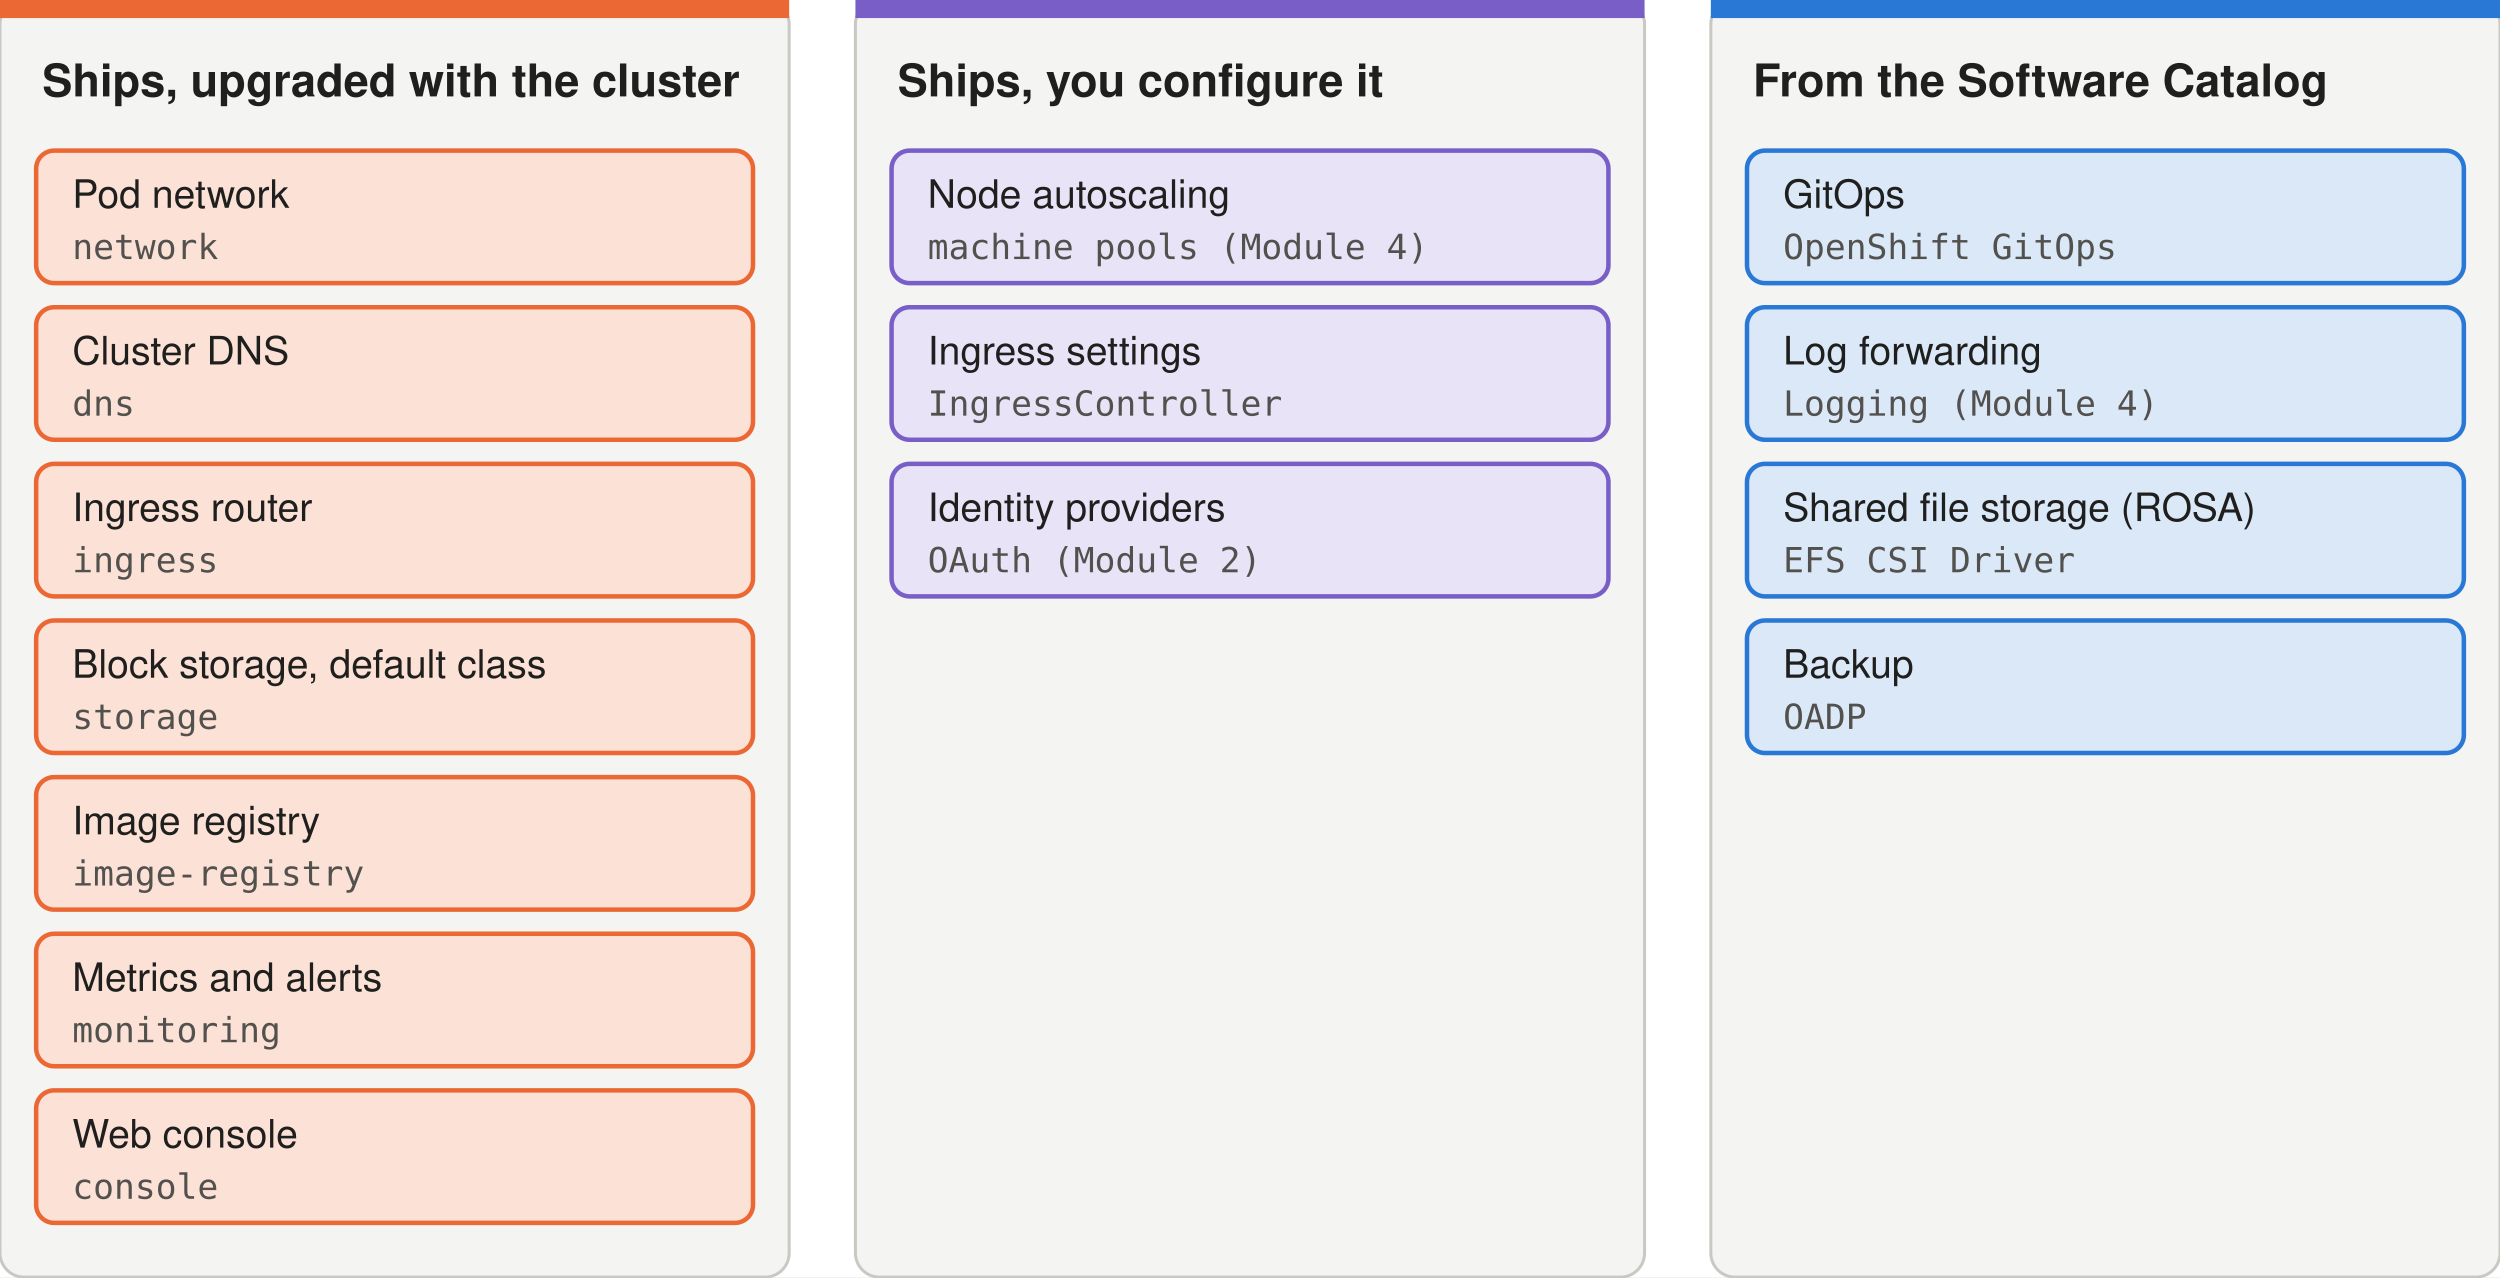
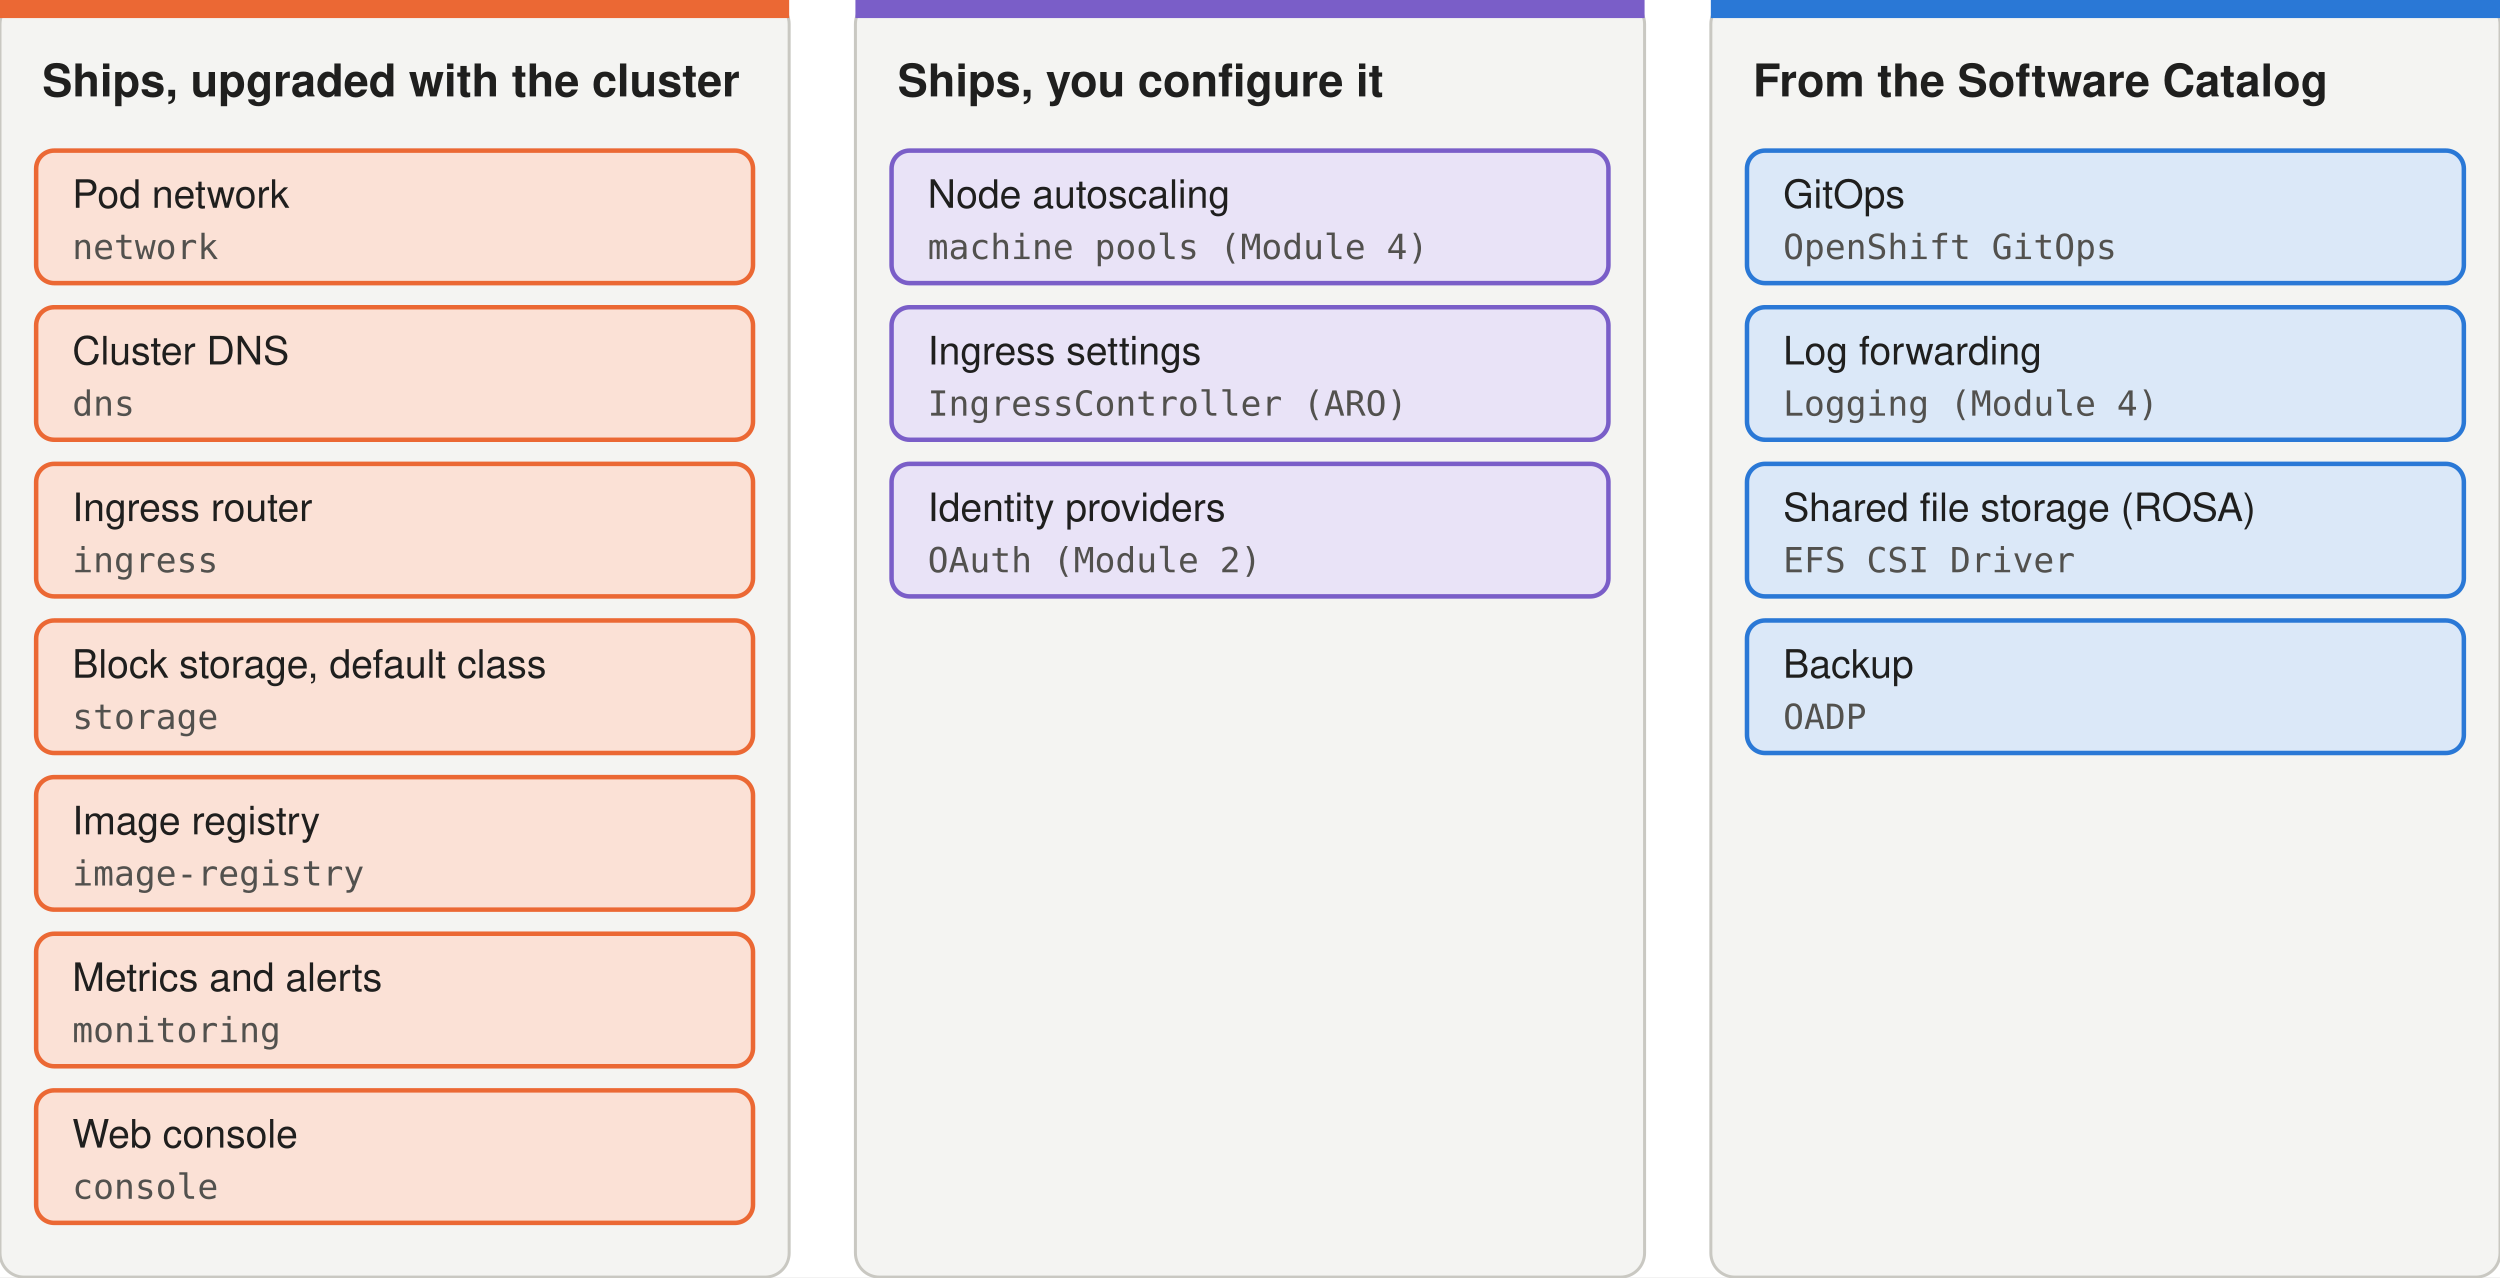
<svg xmlns="http://www.w3.org/2000/svg" width="830" height="424" viewBox="0 0 830 424" role="img" aria-labelledby="t d">
  <rect x="0" y="0" width="830" height="424" fill="#ffffff" />
  <rect x="0" y="0" width="262" height="424" rx="8" ry="8" fill="#f4f4f2" stroke="#c9c8c2" stroke-width="1" />
  <rect x="0" y="0" width="262" height="6" rx="0" ry="0" fill="#eb6834" />
  <text x="14" y="32" font-family="Red Hat Text, Helvetica, Arial, sans-serif" font-size="15" font-weight="bold" fill="#1f1f1e">Ships, upgraded with the cluster</text>
  <rect x="12" y="50" width="238" height="44" rx="6" ry="6" fill="#fbe1d6" stroke="#eb6834" stroke-width="1.5" />
  <text x="24" y="69" font-family="Red Hat Text, Helvetica, Arial, sans-serif" font-size="13" fill="#1f1f1e">Pod network</text>
  <text x="24" y="86" font-family="Red Hat Mono, Menlo, Consolas, monospace" font-size="11.5" fill="#52514e">network</text>
  <rect x="12" y="102" width="238" height="44" rx="6" ry="6" fill="#fbe1d6" stroke="#eb6834" stroke-width="1.5" />
  <text x="24" y="121" font-family="Red Hat Text, Helvetica, Arial, sans-serif" font-size="13" fill="#1f1f1e">Cluster DNS</text>
  <text x="24" y="138" font-family="Red Hat Mono, Menlo, Consolas, monospace" font-size="11.5" fill="#52514e">dns</text>
  <rect x="12" y="154" width="238" height="44" rx="6" ry="6" fill="#fbe1d6" stroke="#eb6834" stroke-width="1.5" />
  <text x="24" y="173" font-family="Red Hat Text, Helvetica, Arial, sans-serif" font-size="13" fill="#1f1f1e">Ingress router</text>
  <text x="24" y="190" font-family="Red Hat Mono, Menlo, Consolas, monospace" font-size="11.5" fill="#52514e">ingress</text>
  <rect x="12" y="206" width="238" height="44" rx="6" ry="6" fill="#fbe1d6" stroke="#eb6834" stroke-width="1.5" />
  <text x="24" y="225" font-family="Red Hat Text, Helvetica, Arial, sans-serif" font-size="13" fill="#1f1f1e">Block storage, default class</text>
  <text x="24" y="242" font-family="Red Hat Mono, Menlo, Consolas, monospace" font-size="11.5" fill="#52514e">storage</text>
  <rect x="12" y="258" width="238" height="44" rx="6" ry="6" fill="#fbe1d6" stroke="#eb6834" stroke-width="1.5" />
  <text x="24" y="277" font-family="Red Hat Text, Helvetica, Arial, sans-serif" font-size="13" fill="#1f1f1e">Image registry</text>
  <text x="24" y="294" font-family="Red Hat Mono, Menlo, Consolas, monospace" font-size="11.5" fill="#52514e">image-registry</text>
  <rect x="12" y="310" width="238" height="44" rx="6" ry="6" fill="#fbe1d6" stroke="#eb6834" stroke-width="1.5" />
  <text x="24" y="329" font-family="Red Hat Text, Helvetica, Arial, sans-serif" font-size="13" fill="#1f1f1e">Metrics and alerts</text>
  <text x="24" y="346" font-family="Red Hat Mono, Menlo, Consolas, monospace" font-size="11.5" fill="#52514e">monitoring</text>
  <rect x="12" y="362" width="238" height="44" rx="6" ry="6" fill="#fbe1d6" stroke="#eb6834" stroke-width="1.5" />
  <text x="24" y="381" font-family="Red Hat Text, Helvetica, Arial, sans-serif" font-size="13" fill="#1f1f1e">Web console</text>
  <text x="24" y="398" font-family="Red Hat Mono, Menlo, Consolas, monospace" font-size="11.5" fill="#52514e">console</text>
  <rect x="284" y="0" width="262" height="424" rx="8" ry="8" fill="#f4f4f2" stroke="#c9c8c2" stroke-width="1" />
  <rect x="284" y="0" width="262" height="6" rx="0" ry="0" fill="#7a5ec8" />
  <text x="298" y="32" font-family="Red Hat Text, Helvetica, Arial, sans-serif" font-size="15" font-weight="bold" fill="#1f1f1e">Ships, you configure it</text>
  <rect x="296" y="50" width="238" height="44" rx="6" ry="6" fill="#e9e3f7" stroke="#7a5ec8" stroke-width="1.5" />
  <text x="308" y="69" font-family="Red Hat Text, Helvetica, Arial, sans-serif" font-size="13" fill="#1f1f1e">Node autoscaling</text>
  <text x="308" y="86" font-family="Red Hat Mono, Menlo, Consolas, monospace" font-size="11.5" fill="#52514e">machine pools (Module 4)</text>
  <rect x="296" y="102" width="238" height="44" rx="6" ry="6" fill="#e9e3f7" stroke="#7a5ec8" stroke-width="1.5" />
  <text x="308" y="121" font-family="Red Hat Text, Helvetica, Arial, sans-serif" font-size="13" fill="#1f1f1e">Ingress settings</text>
-   <text x="308" y="138" font-family="Red Hat Mono, Menlo, Consolas, monospace" font-size="11.5" fill="#52514e">IngressController</text>
+   <text x="308" y="138" font-family="Red Hat Mono, Menlo, Consolas, monospace" font-size="11.5" fill="#52514e">IngressController (ARO)</text>
  <rect x="296" y="154" width="238" height="44" rx="6" ry="6" fill="#e9e3f7" stroke="#7a5ec8" stroke-width="1.5" />
  <text x="308" y="173" font-family="Red Hat Text, Helvetica, Arial, sans-serif" font-size="13" fill="#1f1f1e">Identity providers</text>
  <text x="308" y="190" font-family="Red Hat Mono, Menlo, Consolas, monospace" font-size="11.5" fill="#52514e">OAuth (Module 2)</text>
  <rect x="568" y="0" width="262" height="424" rx="8" ry="8" fill="#f4f4f2" stroke="#c9c8c2" stroke-width="1" />
  <rect x="568" y="0" width="262" height="6" rx="0" ry="0" fill="#2a78d6" />
  <text x="582" y="32" font-family="Red Hat Text, Helvetica, Arial, sans-serif" font-size="15" font-weight="bold" fill="#1f1f1e">From the Software Catalog</text>
  <rect x="580" y="50" width="238" height="44" rx="6" ry="6" fill="#dbe8f8" stroke="#2a78d6" stroke-width="1.5" />
  <text x="592" y="69" font-family="Red Hat Text, Helvetica, Arial, sans-serif" font-size="13" fill="#1f1f1e">GitOps</text>
  <text x="592" y="86" font-family="Red Hat Mono, Menlo, Consolas, monospace" font-size="11.5" fill="#52514e">OpenShift GitOps</text>
  <rect x="580" y="102" width="238" height="44" rx="6" ry="6" fill="#dbe8f8" stroke="#2a78d6" stroke-width="1.5" />
  <text x="592" y="121" font-family="Red Hat Text, Helvetica, Arial, sans-serif" font-size="13" fill="#1f1f1e">Log forwarding</text>
  <text x="592" y="138" font-family="Red Hat Mono, Menlo, Consolas, monospace" font-size="11.5" fill="#52514e">Logging (Module 4)</text>
  <rect x="580" y="154" width="238" height="44" rx="6" ry="6" fill="#dbe8f8" stroke="#2a78d6" stroke-width="1.5" />
  <text x="592" y="173" font-family="Red Hat Text, Helvetica, Arial, sans-serif" font-size="13" fill="#1f1f1e">Shared file storage (ROSA)</text>
  <text x="592" y="190" font-family="Red Hat Mono, Menlo, Consolas, monospace" font-size="11.5" fill="#52514e">EFS CSI Driver</text>
  <rect x="580" y="206" width="238" height="44" rx="6" ry="6" fill="#dbe8f8" stroke="#2a78d6" stroke-width="1.5" />
  <text x="592" y="225" font-family="Red Hat Text, Helvetica, Arial, sans-serif" font-size="13" fill="#1f1f1e">Backup</text>
  <text x="592" y="242" font-family="Red Hat Mono, Menlo, Consolas, monospace" font-size="11.5" fill="#52514e">OADP</text>
</svg>
